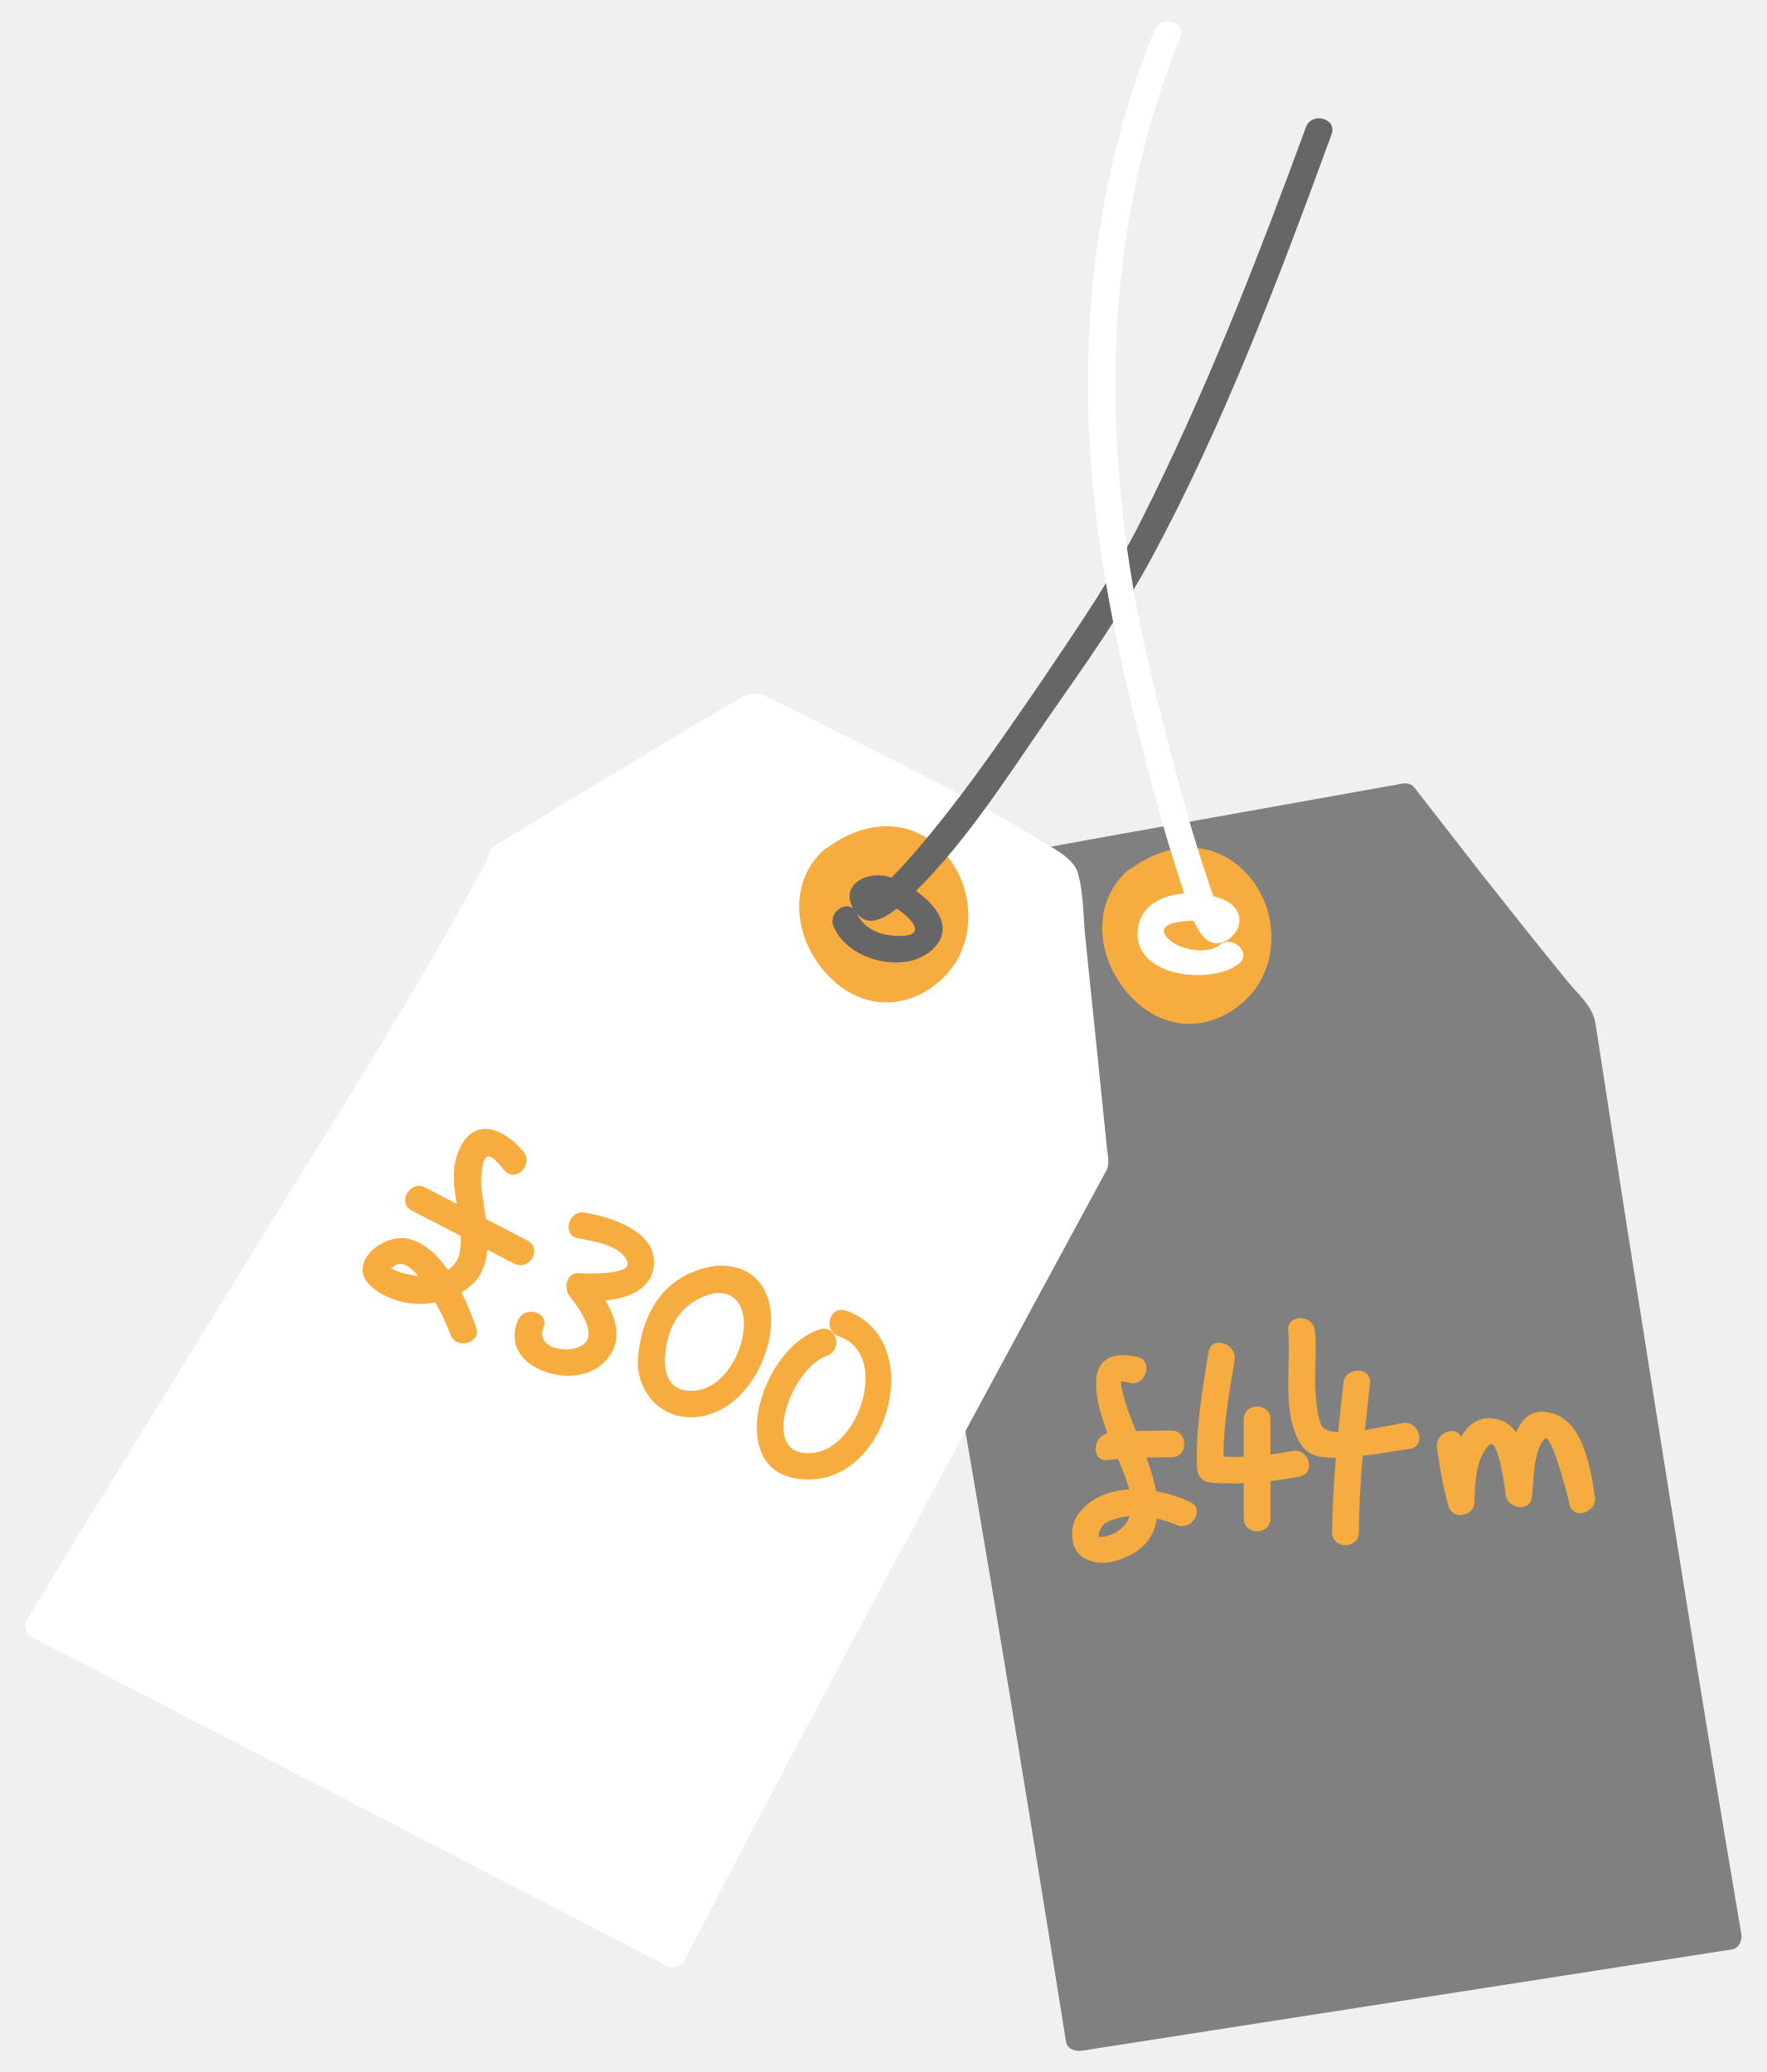
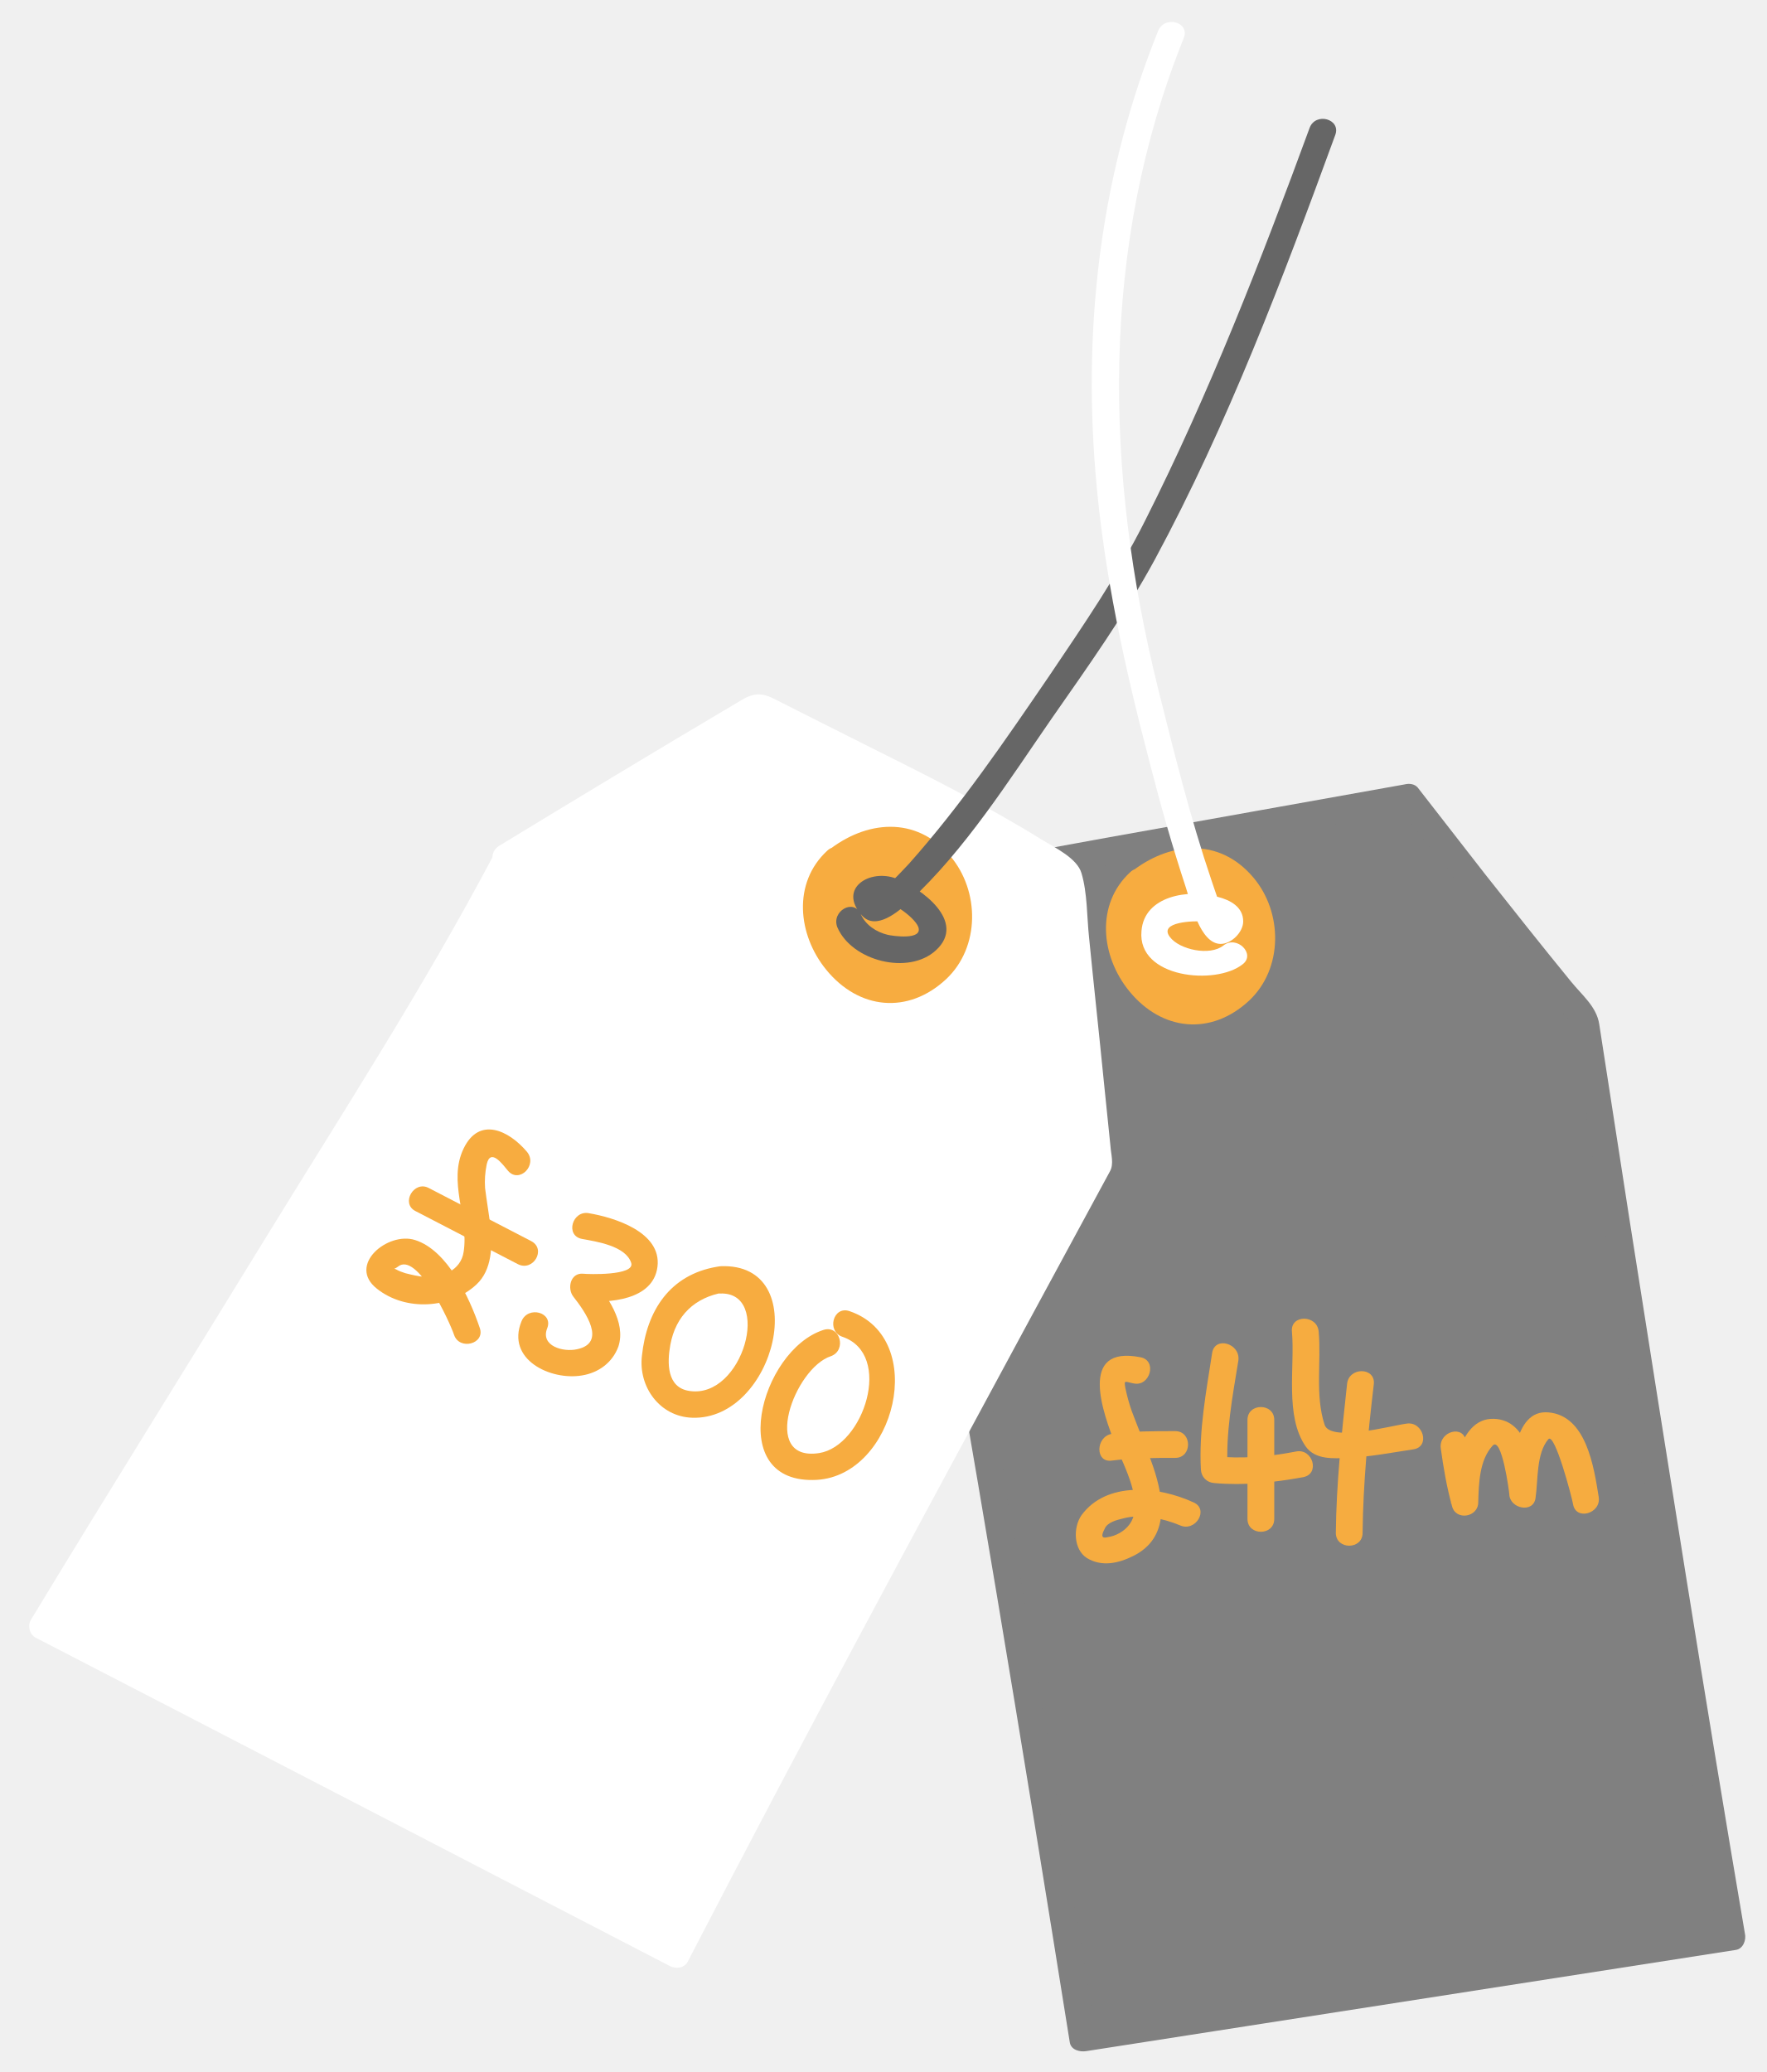
- <svg xmlns="http://www.w3.org/2000/svg" version="1.1" id="Layer_1" x="0px" y="0px" viewBox="0 0 330 387" enable-background="new 0 0 330 387" xml:space="preserve">
+ <svg xmlns="http://www.w3.org/2000/svg" version="1.1" id="Layer_1" x="0px" y="0px" width="330px" height="387px" viewBox="134.6 92.1 330 387" enable-background="new 134.6 92.1 330 387" xml:space="preserve">
  <g>
    <g>
-       <path fill="#808080" d="M173,213.1c0,0,9.7-26,19.8-51.8l69.5-12.5c0,0,27.1,35,33,41.4c0,0,16.4,106.3,27.5,171.7l-121.4,18.9    c-12-75.1-17.3-107.6-28.1-167.1" />
+       <path fill="#808080" d="M308.3,305.3c0,0,9.7-26,19.8-51.8l69.5-12.5c0,0,27.1,35,33,41.4c0,0,16.4,106.3,27.5,171.7L336.7,473    c-12-75.1-17.3-107.6-28.1-167.1" />
      <g>
-         <path fill="#808080" d="M175.4,213.8c6.5-17.3,13.1-34.6,19.8-51.8c-0.6,0.6-1.2,1.2-1.7,1.7c23.2-4.2,46.3-8.3,69.5-12.5     c-0.8-0.2-1.6-0.4-2.4-0.6c8.3,10.7,16.7,21.4,25.2,32c2,2.5,4.1,5,6.2,7.5c0.7,0.8,1.2,2.3,1,0.8c0,0.3,0.1,0.6,0.1,0.9     c0.6,3.9,1.2,7.8,1.8,11.7c6.3,40.7,12.7,81.5,19.4,122.2c2,12.3,4,24.5,6.1,36.8c0.6-1,1.2-2.1,1.7-3.1     c-40.4,6.3-80.9,12.6-121.3,18.9c1,0.6,2.1,1.2,3.1,1.7c-8.9-55.8-18-111.5-28.1-167.1c-0.6-3.2-5.4-1.8-4.8,1.3     c10,55.6,19.2,111.3,28.1,167.1c0.2,1.5,1.9,1.9,3.1,1.7c40.4-6.3,80.9-12.6,121.3-18.9c1.4-0.2,2-1.9,1.7-3.1     c-7.5-44.1-14.5-88.5-21.5-133c-1.9-12.3-3.8-24.5-5.7-36.8c-0.5-3.3-3.2-5.4-5.3-8c-5.4-6.6-10.7-13.3-16-20     c-4.2-5.4-8.4-10.8-12.6-16.2c-0.6-0.7-1.6-0.8-2.4-0.6c-18.6,3.3-37.3,6.7-55.9,10c-3.8,0.7-7.6,1.4-11.5,2.1     c-4.8,0.9-5,5.1-6.7,9.5c-5.8,14.8-11.4,29.6-17,44.4C169.4,215.5,174.3,216.8,175.4,213.8L175.4,213.8z" />
+         <path fill="#808080" d="M310.7,306c6.5-17.3,13.1-34.6,19.8-51.8c-0.6,0.6-1.2,1.2-1.7,1.7c23.2-4.2,46.3-8.3,69.5-12.5     c-0.8-0.2-1.6-0.4-2.4-0.6c8.3,10.7,16.7,21.4,25.2,32c2,2.5,4.1,5,6.2,7.5c0.7,0.8,1.2,2.3,1,0.8c0,0.3,0.1,0.6,0.1,0.9     c0.6,3.9,1.2,7.8,1.8,11.7c6.3,40.7,12.7,81.5,19.4,122.2c2,12.3,4,24.5,6.1,36.8c0.6-1,1.2-2.1,1.7-3.1     c-40.4,6.3-80.9,12.6-121.3,18.9c1,0.6,2.1,1.2,3.1,1.7c-8.9-55.8-18-111.5-28.1-167.1c-0.6-3.2-5.4-1.8-4.8,1.3     c10,55.6,19.2,111.3,28.1,167.1c0.2,1.5,1.9,1.9,3.1,1.7c40.4-6.3,80.9-12.6,121.3-18.9c1.4-0.2,2-1.9,1.7-3.1     C453,409.1,446,364.7,439,320.2c-1.9-12.3-3.8-24.5-5.7-36.8c-0.5-3.3-3.2-5.4-5.3-8c-5.4-6.6-10.7-13.3-16-20     c-4.2-5.4-8.4-10.8-12.6-16.2c-0.6-0.7-1.6-0.8-2.4-0.6c-18.6,3.3-37.3,6.7-55.9,10c-3.8,0.7-7.6,1.4-11.5,2.1     c-4.8,0.9-5,5.1-6.7,9.5c-5.8,14.8-11.4,29.6-17,44.4C304.7,307.7,309.6,309,310.7,306L310.7,306z" />
      </g>
    </g>
    <g>
-       <path fill="#FFFFFF" d="M93.7,160.1c0,0,23.4-14.4,47-28.3c0,0,57.4,27.9,58.1,32c0.6,4.1,4.7,44.9,5.7,53.5    c0,0-48.9,89.8-78.9,147.7L7.2,303.7C19.9,282.9,81.5,184,93.7,160.9" />
+       <path fill="#FFFFFF" d="M229,252.3c0,0,23.4-14.4,47-28.3c0,0,57.4,27.9,58.1,32c0.6,4.1,4.7,44.9,5.7,53.5    c0,0-48.9,89.8-78.9,147.7l-118.4-61.3c12.7-20.8,74.3-119.7,86.5-142.8" />
      <g>
-         <path fill="#FFFFFF" d="M94.9,162.3c15.6-9.6,31.3-19,47-28.3c-0.8,0-1.7,0-2.5,0c10.3,5,20.5,10.1,30.6,15.4     c6.8,3.5,13.5,7.1,20.1,11c1.9,1.1,3.9,2.3,5.6,3.7c0.5,0.4,0.9,1.3,0.6,0.4c0.2,0.7,0.2,1.8,0.3,2.6c1.8,16,3.3,32.1,5.1,48.2     c0.1,1.1-0.1,2,0.5,0.9c-0.1,0.3-0.3,0.5-0.4,0.8c-0.8,1.4-1.5,2.8-2.3,4.2c-3,5.5-6,11-8.9,16.5c-22.7,41.9-45.3,83.8-67.2,126     c1.1-0.3,2.3-0.6,3.4-0.9c-39.5-20.4-79-40.9-118.4-61.3l0,0c0.3,1.1,0.6,2.3,0.9,3.4c14.2-23.4,28.8-46.7,43.1-70     c14.7-24,30.2-47.9,43.4-72.8c1.5-2.8-2.8-5.4-4.3-2.5c-13,24.6-28.2,48.1-42.7,71.7C34.3,255,19.5,278.6,5.1,302.4     c-0.7,1.1-0.3,2.8,0.9,3.4c39.5,20.4,79,40.9,118.4,61.3l0,0c1.2,0.6,2.8,0.4,3.4-0.9c20.8-40.2,42.3-80,63.8-119.8     c5-9.2,10-18.5,15-27.7c0.8-1.4,0.2-3.2,0.1-4.8c-0.4-3.9-0.8-7.8-1.2-11.7c-0.9-9.1-1.9-18.2-2.8-27.3     c-0.4-3.8-0.3-8.2-1.4-11.9c-0.8-2.8-5-4.8-7.3-6.2c-10.8-6.7-22.3-12.4-33.7-18.1c-4.6-2.3-9.3-4.7-13.9-7     c-3.3-1.6-5-3.2-8.5-1.1c-15.2,9-30.3,18.1-45.4,27.3C89.7,159.7,92.2,164,94.9,162.3L94.9,162.3z" />
+         <path fill="#FFFFFF" d="M230.2,254.5c15.6-9.6,31.3-19,47-28.3c-0.8,0-1.7,0-2.5,0c10.3,5,20.5,10.1,30.6,15.4     c6.8,3.5,13.5,7.1,20.1,11c1.9,1.1,3.9,2.3,5.6,3.7c0.5,0.4,0.9,1.3,0.6,0.4c0.2,0.7,0.2,1.8,0.3,2.6c1.8,16,3.3,32.1,5.1,48.2     c0.1,1.1-0.1,2,0.5,0.9c-0.1,0.3-0.3,0.5-0.4,0.8c-0.8,1.4-1.5,2.8-2.3,4.2c-3,5.5-6,11-8.9,16.5c-22.7,41.9-45.3,83.8-67.2,126     c1.1-0.3,2.3-0.6,3.4-0.9c-39.5-20.4-79-40.9-118.4-61.3c0,0,0,0,0,0c0.3,1.1,0.6,2.3,0.9,3.4c14.2-23.4,28.8-46.7,43.1-70     c14.7-24,30.2-47.9,43.4-72.8c1.5-2.8-2.8-5.4-4.3-2.5c-13,24.6-28.2,48.1-42.7,71.7c-14.5,23.7-29.3,47.3-43.7,71.1     c-0.7,1.1-0.3,2.8,0.9,3.4c39.5,20.4,79,40.9,118.4,61.3c0,0,0,0,0,0c1.2,0.6,2.8,0.4,3.4-0.9c20.8-40.2,42.3-80,63.8-119.8     c5-9.2,10-18.5,15-27.7c0.8-1.4,0.2-3.2,0.1-4.8c-0.4-3.9-0.8-7.8-1.2-11.7c-0.9-9.1-1.9-18.2-2.8-27.3     c-0.4-3.8-0.3-8.2-1.4-11.9c-0.8-2.8-5-4.8-7.3-6.2c-10.8-6.7-22.3-12.4-33.7-18.1c-4.6-2.3-9.3-4.7-13.9-7     c-3.3-1.6-5-3.2-8.5-1.1c-15.2,9-30.3,18.1-45.4,27.3C225,251.9,227.5,256.2,230.2,254.5L230.2,254.5z" />
      </g>
    </g>
    <g>
      <g>
        <g>
-           <path fill="#F7AC40" d="M97.7,215c-3.4-4-8.9-6.6-11.8-0.6c-3,6.2,1,12.9,0,19.3c-0.5,3.5-4.1,4.9-7.2,4.7      c-1.3-0.1-2.5-0.4-3.7-0.7c-0.6-0.2-1.2-0.4-1.7-0.7c-1-0.5-0.7,0.3,0.3-0.5c3.6-3,9.7,10.3,10.5,12.7c1,3,5.9,1.7,4.8-1.3      c-1.9-5.6-6-14.5-12.1-16.4c-5.1-1.6-12.7,4.7-7.1,9.1c5.4,4.3,13.8,3.7,18.6-0.8c2.9-2.7,3-7.2,2.6-10.9      c-0.3-2.4-0.7-4.7-1-7.1c-0.1-1.5,0-2.9,0.3-4.4c0.7-3.2,3,0,4,1.2C96.3,221,99.8,217.5,97.7,215L97.7,215z" />
+           <path fill="#F7AC40" d="M233,307.2c-3.4-4-8.9-6.6-11.8-0.6c-3,6.2,1,12.9,0,19.3c-0.5,3.5-4.1,4.9-7.2,4.7      c-1.3-0.1-2.5-0.4-3.7-0.7c-0.6-0.2-1.2-0.4-1.7-0.7c-1-0.5-0.7,0.3,0.3-0.5c3.6-3,9.7,10.3,10.5,12.7c1,3,5.9,1.7,4.8-1.3      c-1.9-5.6-6-14.5-12.1-16.4c-5.1-1.6-12.7,4.7-7.1,9.1c5.4,4.3,13.8,3.7,18.6-0.8c2.9-2.7,3-7.2,2.6-10.9      c-0.3-2.4-0.7-4.7-1-7.1c-0.1-1.5,0-2.9,0.3-4.4c0.7-3.2,3,0,4,1.2C231.6,313.2,235.1,309.7,233,307.2L233,307.2z" />
        </g>
      </g>
      <g>
        <g>
-           <path fill="#F7AC40" d="M76.9,226.1c6.4,3.3,12.7,6.6,19.1,9.9c2.9,1.5,5.4-2.8,2.5-4.3c-6.4-3.3-12.7-6.6-19.1-9.9      C76.6,220.3,74.1,224.7,76.9,226.1L76.9,226.1z" />
+           <path fill="#F7AC40" d="M212.2,318.3c6.4,3.3,12.7,6.6,19.1,9.9c2.9,1.5,5.4-2.8,2.5-4.3c-6.4-3.3-12.7-6.6-19.1-9.9      C211.9,312.5,209.4,316.9,212.2,318.3L212.2,318.3z" />
        </g>
      </g>
    </g>
    <g>
      <g>
-         <path fill="#F7AC40" d="M108,231.3c2.7,0.5,8.2,1.3,9.2,4.5c0.7,2.4-8.1,2.1-9,2c-2.4-0.2-3,2.8-1.8,4.3c2.2,2.8,6.3,8.6,0.7,9.8     c-2.6,0.6-6.9-0.6-5.6-3.9c1.2-3-3.6-4.3-4.8-1.3c-2.9,7.1,5.4,11.1,11.3,10.1c3.1-0.5,5.7-2.4,6.8-5.4c1.5-4.6-2.2-9.5-4.8-12.8     c-0.6,1.4-1.2,2.8-1.8,4.3c4.8,0.4,13.1-0.1,13.9-6.4c0.8-6.5-8.1-9.2-12.8-10C106.2,225.9,104.8,230.7,108,231.3L108,231.3z" />
+         <path fill="#F7AC40" d="M243.3,323.5c2.7,0.5,8.2,1.3,9.2,4.5c0.7,2.4-8.1,2.1-9,2c-2.4-0.2-3,2.8-1.8,4.3     c2.2,2.8,6.3,8.6,0.7,9.8c-2.6,0.6-6.9-0.6-5.6-3.9c1.2-3-3.6-4.3-4.8-1.3c-2.9,7.1,5.4,11.1,11.3,10.1c3.1-0.5,5.7-2.4,6.8-5.4     c1.5-4.6-2.2-9.5-4.8-12.8c-0.6,1.4-1.2,2.8-1.8,4.3c4.8,0.4,13.1-0.1,13.9-6.4c0.8-6.5-8.1-9.2-12.8-10     C241.5,318.1,240.1,322.9,243.3,323.5L243.3,323.5z" />
      </g>
    </g>
    <g>
      <g>
-         <path fill="#F7AC40" d="M133.8,241.5c9.8-0.4,4.3,19.7-5.7,18.2c-4.3-0.6-4.2-5.3-3.6-8.6c1-5.5,4.6-8.9,10-9.8     c3.2-0.5,1.8-5.4-1.3-4.8c-8.8,1.5-13.1,8.2-14,16.6c-0.7,5.8,3.3,11.4,9.4,11.6c15.5,0.5,22.7-29,5.3-28.3     C130.6,236.6,130.6,241.6,133.8,241.5z" />
+         <path fill="#F7AC40" d="M269.1,333.7c9.8-0.4,4.3,19.7-5.7,18.2c-4.3-0.6-4.2-5.3-3.6-8.6c1-5.5,4.6-8.9,10-9.8     c3.2-0.5,1.8-5.4-1.3-4.8c-8.8,1.5-13.1,8.2-14,16.6c-0.7,5.8,3.3,11.4,9.4,11.6c15.5,0.5,22.7-29,5.3-28.3     C265.9,328.8,265.9,333.8,269.1,333.7z" />
      </g>
    </g>
    <g>
      <g>
-         <path fill="#F7AC40" d="M153.1,248.3c-11.8,3.8-18.6,29-1.2,28c14.6-0.9,20.9-26.4,6.1-31.5c-3.1-1.1-4.4,3.8-1.3,4.8     c9.5,3.3,3.9,20.4-4.4,21.7c-11.1,1.7-4.6-15.9,2.2-18.1C157.5,252.1,156.2,247.3,153.1,248.3L153.1,248.3z" />
+         <path fill="#F7AC40" d="M288.4,340.5c-11.8,3.8-18.6,29-1.2,28c14.6-0.9,20.9-26.4,6.1-31.5c-3.1-1.1-4.4,3.8-1.3,4.8     c9.5,3.3,3.9,20.4-4.4,21.7c-11.1,1.7-4.6-15.9,2.2-18.1C292.8,344.3,291.5,339.5,288.4,340.5L288.4,340.5z" />
      </g>
    </g>
    <g>
-       <path fill="#F7AC40" d="M155.5,160.5c16.4-13.9,32.2,11.6,16.2,22.5C159.1,191.5,144.6,169.8,155.5,160.5z" />
+       <path fill="#F7AC40" d="M290.8,252.7c16.4-13.9,32.2,11.6,16.2,22.5C294.4,283.7,279.9,262,290.8,252.7z" />
      <g>
-         <path fill="#F7AC40" d="M157.3,162.3c5-4,10.9-4.5,15.4,0.3c4.1,4.3,4.1,11.3,0.4,15.8C163.4,190.2,147.4,171.4,157.3,162.3     c2.4-2.2-1.2-5.7-3.5-3.5c-6.5,6-5.5,15.7-0.2,22.2c6.1,7.5,15.3,8.4,22.4,1.8c6.4-6,6.3-16.5,0.8-23c-6.4-7.6-15.8-6.7-23-0.9     C151.2,160.8,154.8,164.3,157.3,162.3z" />
+         <path fill="#F7AC40" d="M292.6,254.5c5-4,10.9-4.5,15.4,0.3c4.1,4.3,4.1,11.3,0.4,15.8C298.7,282.4,282.7,263.6,292.6,254.5     c2.4-2.2-1.2-5.7-3.5-3.5c-6.5,6-5.5,15.7-0.2,22.2c6.1,7.5,15.3,8.4,22.4,1.8c6.4-6,6.3-16.5,0.8-23c-6.4-7.6-15.8-6.7-23-0.9     C286.5,253,290.1,256.5,292.6,254.5z" />
      </g>
    </g>
    <g>
-       <path fill="#F7AC40" d="M212.2,164.5c16.4-13.9,32.2,11.6,16.2,22.5C215.8,195.5,201.2,173.8,212.2,164.5z" />
+       <path fill="#F7AC40" d="M347.5,256.7c16.4-13.9,32.2,11.6,16.2,22.5C351.1,287.7,336.5,266,347.5,256.7z" />
      <g>
-         <path fill="#F7AC40" d="M213.9,166.3c5-4,10.9-4.5,15.4,0.3c4.1,4.3,4.1,11.3,0.4,15.8C220.1,194.2,204.1,175.4,213.9,166.3     c2.4-2.2-1.2-5.7-3.5-3.5c-6.5,6-5.5,15.7-0.2,22.2c6.1,7.5,15.3,8.4,22.4,1.8c6.4-6,6.3-16.5,0.8-23c-6.4-7.6-15.8-6.7-23-0.9     C207.9,164.8,211.5,168.3,213.9,166.3z" />
+         <path fill="#F7AC40" d="M349.2,258.5c5-4,10.9-4.5,15.4,0.3c4.1,4.3,4.1,11.3,0.4,15.8C355.4,286.4,339.4,267.6,349.2,258.5     c2.4-2.2-1.2-5.7-3.5-3.5c-6.5,6-5.5,15.7-0.2,22.2c6.1,7.5,15.3,8.4,22.4,1.8c6.4-6,6.3-16.5,0.8-23c-6.4-7.6-15.8-6.7-23-0.9     C343.2,257,346.8,260.5,349.2,258.5z" />
      </g>
    </g>
    <g>
      <g>
-         <path fill="#666666" d="M155.7,173.1c2.7,6.3,13.3,9,18.4,4.3c5.9-5.4-2.9-11.7-7.4-13.4c-4.9-1.9-11,1.8-6.4,6.9     c2.6,2.9,6.9-0.8,8.8-2.6c10.5-9.7,18.6-22.6,26.7-34.3c6.7-9.6,13.6-19.3,19.2-29.6c13.6-25.2,23.9-52.5,33.7-79.3     c1.1-3-3.7-4.3-4.8-1.3c-9.1,24.8-18.8,49.7-30.7,73.3c-5.1,10.2-11.5,19.5-17.9,29c-8.2,12-16.5,24.2-26.2,35.1     c-1.5,1.6-3,3.2-4.6,4.6c-0.5,0.5-1.1,0.8-1.7,1.2c-0.3,0.2,3.1,0.3,0.2,1.4c2.2-0.9,7.1,2.8,7.8,4.6c1,2.6-4.9,1.7-5.7,1.5     c-2.1-0.5-4.1-1.8-5-3.8C158.8,167.6,154.5,170.1,155.7,173.1L155.7,173.1z" />
+         <path fill="#666666" d="M291,265.3c2.7,6.3,13.3,9,18.4,4.3c5.9-5.4-2.9-11.7-7.4-13.4c-4.9-1.9-11,1.8-6.4,6.9     c2.6,2.9,6.9-0.8,8.8-2.6c10.5-9.7,18.6-22.6,26.7-34.3c6.7-9.6,13.6-19.3,19.2-29.6c13.6-25.2,23.9-52.5,33.7-79.3     c1.1-3-3.7-4.3-4.8-1.3c-9.1,24.8-18.8,49.7-30.7,73.3c-5.1,10.2-11.5,19.5-17.9,29c-8.2,12-16.5,24.2-26.2,35.1     c-1.5,1.6-3,3.2-4.6,4.6c-0.5,0.5-1.1,0.8-1.7,1.2c-0.3,0.2,3.1,0.3,0.2,1.4c2.2-0.9,7.1,2.8,7.8,4.6c1,2.6-4.9,1.7-5.7,1.5     c-2.1-0.5-4.1-1.8-5-3.8C294.1,259.8,289.8,262.3,291,265.3L291,265.3z" />
      </g>
    </g>
    <g>
      <g>
-         <path fill="#FFFFFF" d="M227.8,176.5c-2.5,2-8.2,0.8-10-1.6c-2.2-2.9,4.7-3,6-2.9c2.1,0.1,5.6,1.5,4.1-1.6c-1-1.9-1.6-4-2.3-6     c-4-11.8-7-23.9-10-35.9C205.6,88.2,204.7,46,220.4,7c1.2-3-3.6-4.3-4.8-1.3c-10.6,26.3-14,54.2-11.7,82.4     c1.5,18.6,5.5,36.6,10.2,54.5c2,7.8,4.2,15.5,6.7,23.1c0.9,2.7,2.6,10.5,6.5,10.5c2,0,4.2-2.2,4.2-4.2c0-2.7-2.4-4-4.8-4.6     c-5.4-1.5-13.7-0.2-14.2,6.4c-0.8,8.8,13.9,10.2,18.9,6.2C233.9,178.1,230.3,174.5,227.8,176.5L227.8,176.5z" />
+         <path fill="#FFFFFF" d="M363.1,268.7c-2.5,2-8.2,0.8-10-1.6c-2.2-2.9,4.7-3,6-2.9c2.1,0.1,5.6,1.5,4.1-1.6c-1-1.9-1.6-4-2.3-6     c-4-11.8-7-23.9-10-35.9c-10-40.3-10.9-82.5,4.8-121.5c1.2-3-3.6-4.3-4.8-1.3c-10.6,26.3-14,54.2-11.7,82.4     c1.5,18.6,5.5,36.6,10.2,54.5c2,7.8,4.2,15.5,6.7,23.1c0.9,2.7,2.6,10.5,6.5,10.5c2,0,4.2-2.2,4.2-4.2c0-2.7-2.4-4-4.8-4.6     c-5.4-1.5-13.7-0.2-14.2,6.4c-0.8,8.8,13.9,10.2,18.9,6.2C369.2,270.3,365.6,266.7,363.1,268.7L363.1,268.7z" />
      </g>
    </g>
  </g>
  <g>
    <g>
-       <path fill="#F6AC40" d="M207,272.7c3.9-0.5,7.9-0.5,11.8-0.5c3.2,0,3.2-5,0-5c-4,0-7.9,0-11.8,0.5    C203.9,268.2,203.8,273.2,207,272.7L207,272.7z" />
+       <path fill="#F6AC40" d="M342.3,364.9c3.9-0.5,7.9-0.5,11.8-0.5c3.2,0,3.2-5,0-5c-4,0-7.9,0-11.8,0.5    C339.2,360.4,339.1,365.4,342.3,364.9L342.3,364.9z" />
    </g>
  </g>
  <g>
    <g>
      <g>
-         <path fill="#F6AC40" d="M212.3,253.4c-11.7-2.3-7,10.4-4.6,16.5c1.5,3.8,5.5,10.9,2.5,14.8c-0.9,1.2-2.5,2.1-4,2.3     c-1.1,0.3-1.3-0.2-0.6-1.5c0.5-1.3,2.3-1.7,3.5-2c3.3-0.9,7.5,0,10.6,1.3c2.9,1.3,5.5-3,2.5-4.3c-6.5-3-16.2-4-20.9,2.4     c-1.6,2.3-1.5,6.4,1,8c2.8,1.7,5.9,1,8.7-0.4c6.8-3.4,5.7-10.7,3.7-16.6c-1.2-3.5-2.7-6.9-4-10.4c-0.5-1.4-0.9-2.9-1.2-4.3     c-0.3-1.7-0.1-1.2,1.6-0.9C214.1,258.9,215.5,254,212.3,253.4L212.3,253.4z" />
+         <path fill="#F6AC40" d="M347.6,345.6c-11.7-2.3-7,10.4-4.6,16.5c1.5,3.8,5.5,10.9,2.5,14.8c-0.9,1.2-2.5,2.1-4,2.3     c-1.1,0.3-1.3-0.2-0.6-1.5c0.5-1.3,2.3-1.7,3.5-2c3.3-0.9,7.5,0,10.6,1.3c2.9,1.3,5.5-3,2.5-4.3c-6.5-3-16.2-4-20.9,2.4     c-1.6,2.3-1.5,6.4,1,8c2.8,1.7,5.9,1,8.7-0.4c6.8-3.4,5.7-10.7,3.7-16.6c-1.2-3.5-2.7-6.9-4-10.4c-0.5-1.4-0.9-2.9-1.2-4.3     c-0.3-1.7-0.1-1.2,1.6-0.9C349.4,351.1,350.8,346.2,347.6,345.6L347.6,345.6z" />
      </g>
    </g>
    <g>
      <g>
-         <path fill="#F6AC40" d="M225.7,252.6c-1.1,7.2-2.5,14.4-2.1,21.8c0.1,1.4,1.1,2.4,2.5,2.5c5.6,0.5,11.1-0.1,16.6-1.1     c3.2-0.6,1.8-5.4-1.3-4.8c-5.1,1-10.1,1.4-15.3,0.9c0.8,0.8,1.7,1.7,2.5,2.5c-0.4-6.9,0.9-13.6,2-20.4     C231,250.8,226.2,249.4,225.7,252.6L225.7,252.6z" />
+         <path fill="#F6AC40" d="M361,344.8c-1.1,7.2-2.5,14.4-2.1,21.8c0.1,1.4,1.1,2.4,2.5,2.5c5.6,0.5,11.1-0.1,16.6-1.1     c3.2-0.6,1.8-5.4-1.3-4.8c-5.1,1-10.1,1.4-15.3,0.9c0.8,0.8,1.7,1.7,2.5,2.5c-0.4-6.9,0.9-13.6,2-20.4     C366.3,343,361.5,341.6,361,344.8L361,344.8z" />
      </g>
    </g>
    <g>
      <g>
-         <path fill="#F6AC40" d="M232.3,265.1c0,6.2,0,12.4,0,18.5c0,3.2,5,3.2,5,0c0-6.2,0-12.4,0-18.5     C237.3,261.9,232.3,261.9,232.3,265.1L232.3,265.1z" />
+         <path fill="#F6AC40" d="M367.6,357.3c0,6.2,0,12.4,0,18.5c0,3.2,5,3.2,5,0c0-6.2,0-12.4,0-18.5     C372.6,354.1,367.6,354.1,367.6,357.3L367.6,357.3z" />
      </g>
    </g>
    <g>
      <g>
-         <path fill="#F6AC40" d="M240.6,248.6c0.6,6.5-1.4,15.8,2.6,21.5c1.8,2.5,5.2,2.2,7.9,2.1c4.1-0.2,8.2-1,12.2-1.6     c3.2-0.5,1.8-5.3-1.3-4.8c-3,0.4-14.2,3.5-15.3,0.2c-1.8-5.5-0.6-11.7-1.1-17.4C245.3,245.4,240.3,245.4,240.6,248.6L240.6,248.6     z" />
+         <path fill="#F6AC40" d="M375.9,340.8c0.6,6.5-1.4,15.8,2.6,21.5c1.8,2.5,5.2,2.2,7.9,2.1c4.1-0.2,8.2-1,12.2-1.6     c3.2-0.5,1.8-5.3-1.3-4.8c-3,0.4-14.2,3.5-15.3,0.2c-1.8-5.5-0.6-11.7-1.1-17.4C380.6,337.6,375.6,337.6,375.9,340.8L375.9,340.8     z" />
      </g>
    </g>
    <g>
      <g>
-         <path fill="#F6AC40" d="M250.9,258.4c-1,9.2-2,18.5-2.1,27.8c0,3.2,5,3.2,5,0c0.1-9.3,1-18.5,2.1-27.8     C256.2,255.2,251.2,255.2,250.9,258.4L250.9,258.4z" />
+         <path fill="#F6AC40" d="M386.2,350.6c-1,9.2-2,18.5-2.1,27.8c0,3.2,5,3.2,5,0c0.1-9.3,1-18.5,2.1-27.8     C391.5,347.4,386.5,347.4,386.2,350.6L386.2,350.6z" />
      </g>
    </g>
    <g>
      <g>
-         <path fill="#F6AC40" d="M268.4,270.4c0.5,3.6,1.1,7.2,2.1,10.8c0.7,2.8,4.9,2.1,4.9-0.7c0.1-3.5,0.2-7.9,2.7-10.6     c1.7-1.8,3.1,8.7,3.1,9.1c0.1,2.7,4.5,3.6,4.9,0.7c0.5-3.3,0.1-8.3,2.4-11c1.2-1.3,4.4,10.9,4.6,12.1c0.5,3.2,5.3,1.8,4.8-1.3     c-0.9-5.6-2.3-15.2-9.4-15.8c-6.7-0.6-6.7,10.7-7.3,14.8c1.6,0.2,3.3,0.4,4.9,0.7c-0.3-5-1.1-14.1-7.8-14.3     c-6.9-0.2-7.9,11.3-8,15.8c1.6-0.2,3.3-0.4,4.9-0.7c-0.9-3.6-1.5-7.2-2.1-10.8C272.8,265.9,268,267.2,268.4,270.4L268.4,270.4z" />
+         <path fill="#F6AC40" d="M403.7,362.6c0.5,3.6,1.1,7.2,2.1,10.8c0.7,2.8,4.9,2.1,4.9-0.7c0.1-3.5,0.2-7.9,2.7-10.6     c1.7-1.8,3.1,8.7,3.1,9.1c0.1,2.7,4.5,3.6,4.9,0.7c0.5-3.3,0.1-8.3,2.4-11c1.2-1.3,4.4,10.9,4.6,12.1c0.5,3.2,5.3,1.8,4.8-1.3     c-0.9-5.6-2.3-15.2-9.4-15.8c-6.7-0.6-6.7,10.7-7.3,14.8c1.6,0.2,3.3,0.4,4.9,0.7c-0.3-5-1.1-14.1-7.8-14.3     c-6.9-0.2-7.9,11.3-8,15.8c1.6-0.2,3.3-0.4,4.9-0.7c-0.9-3.6-1.5-7.2-2.1-10.8C408.1,358.1,403.3,359.4,403.7,362.6L403.7,362.6z     " />
      </g>
    </g>
  </g>
</svg>
